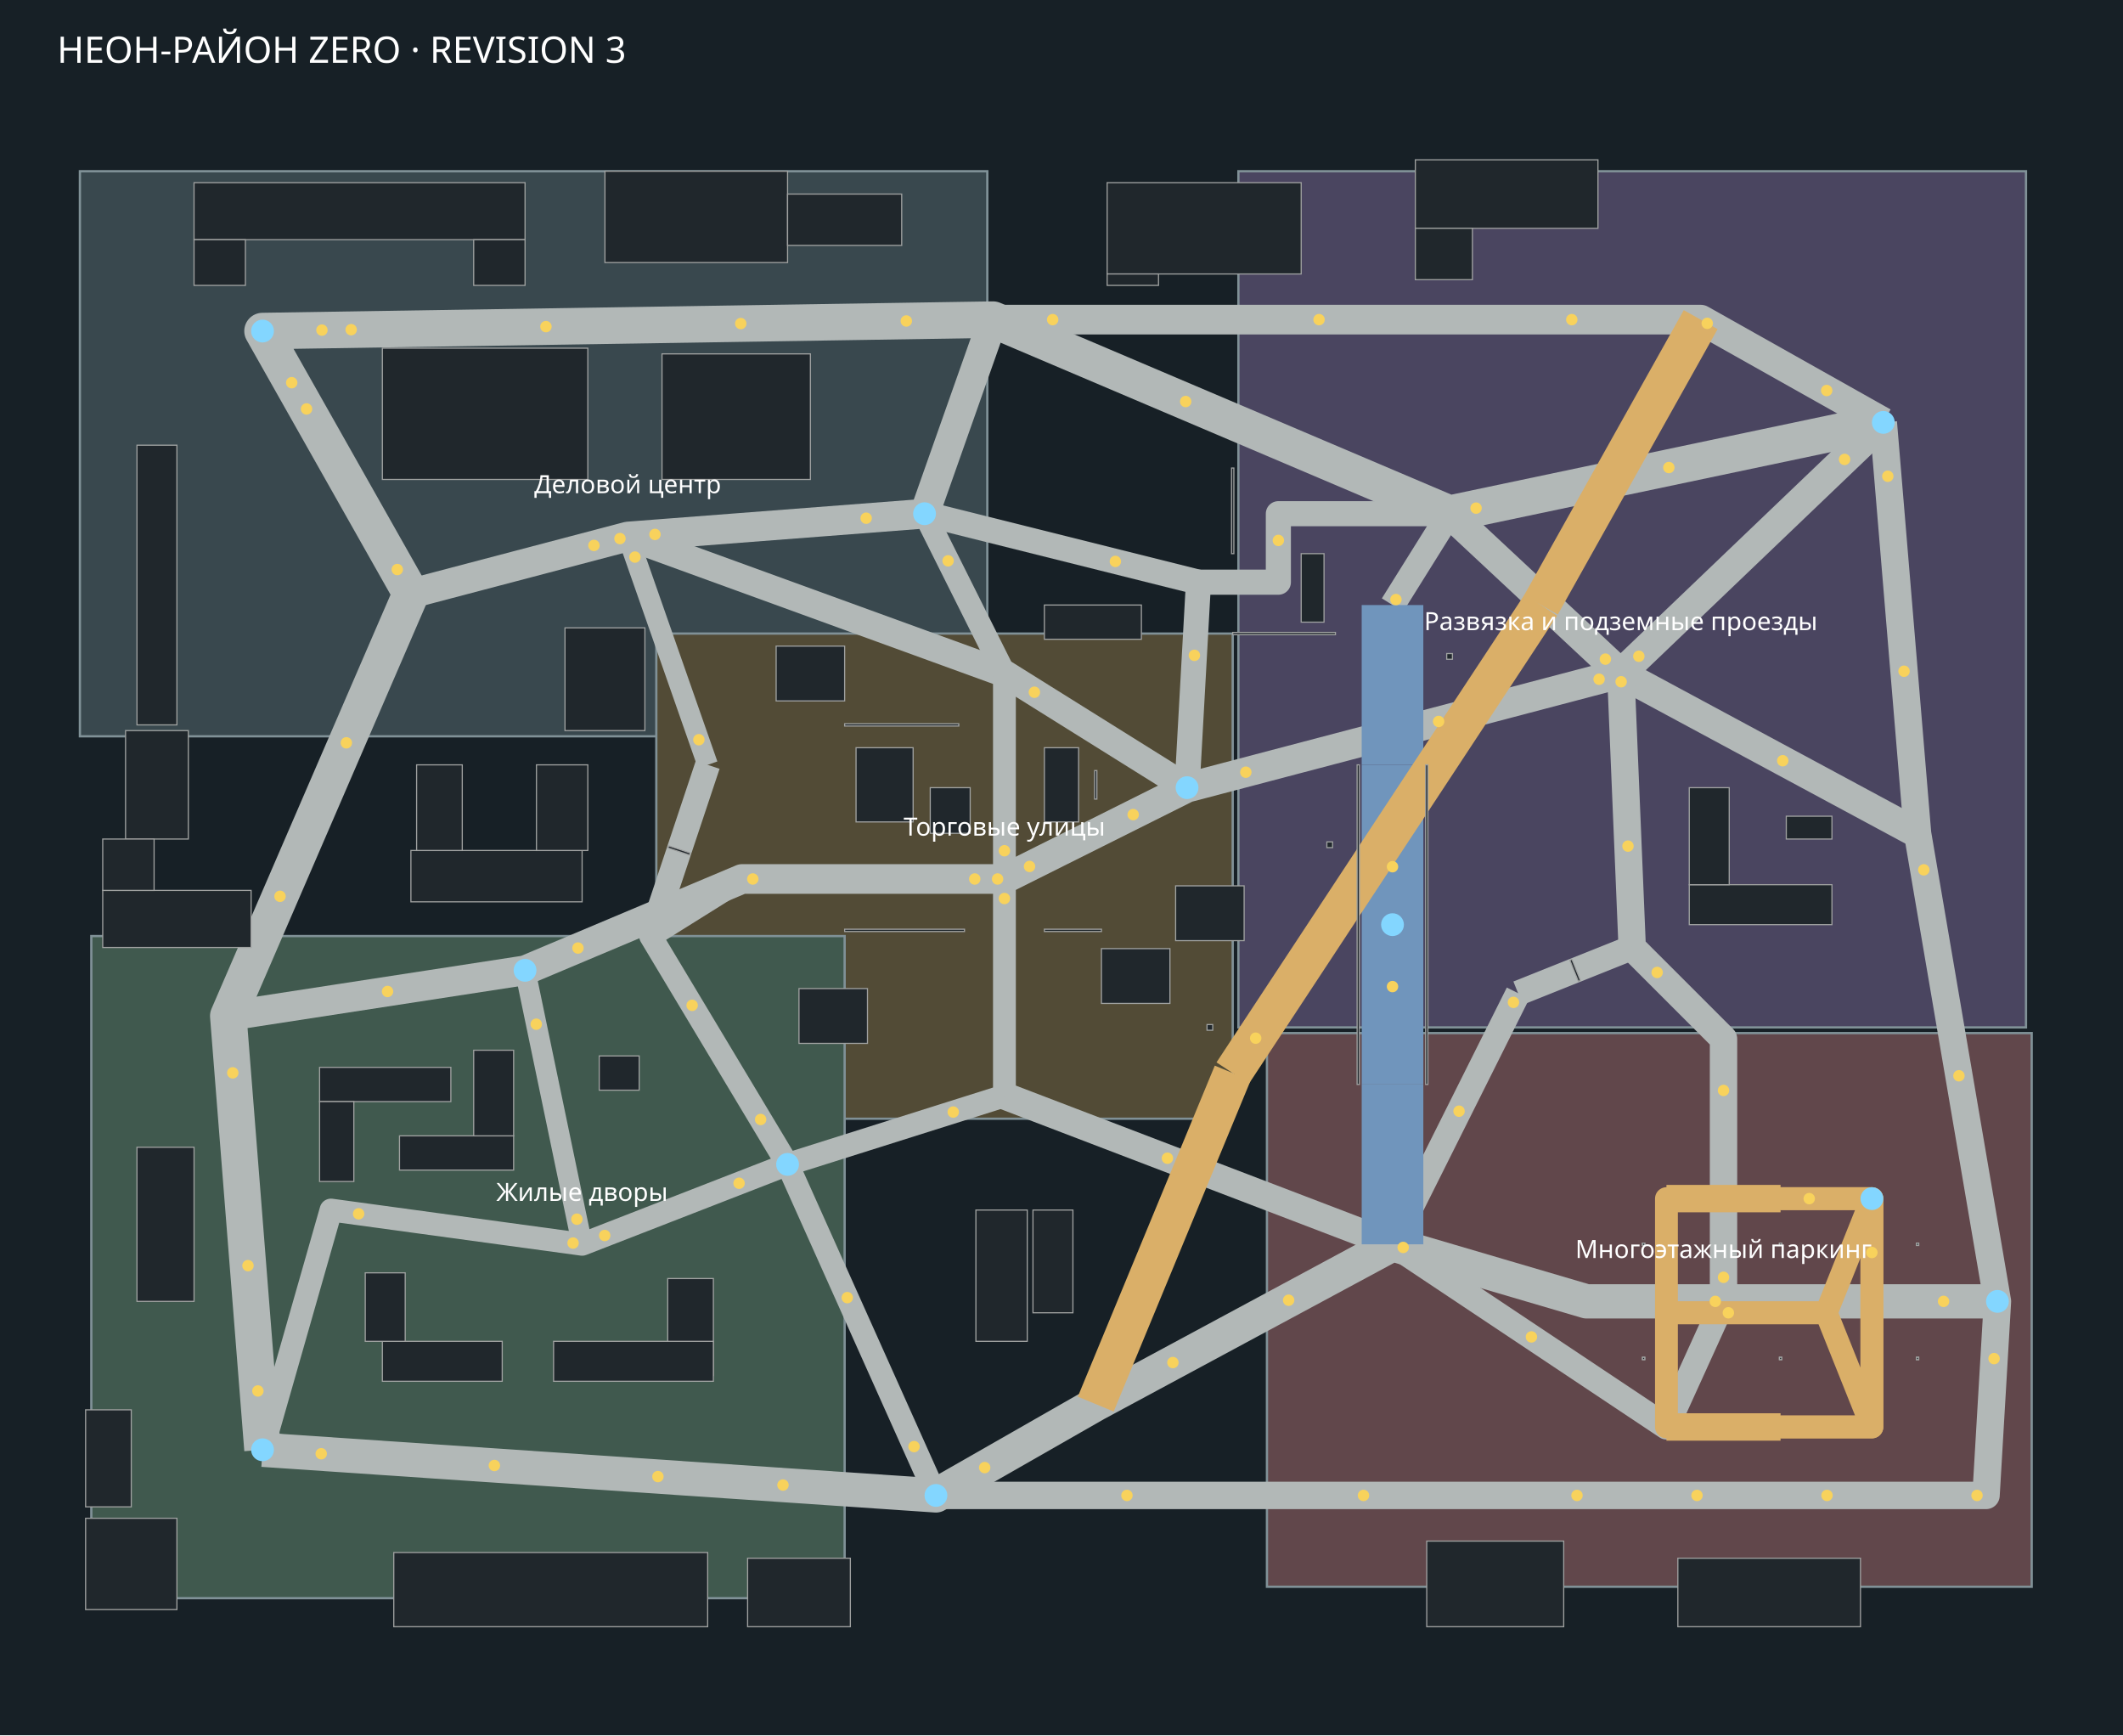
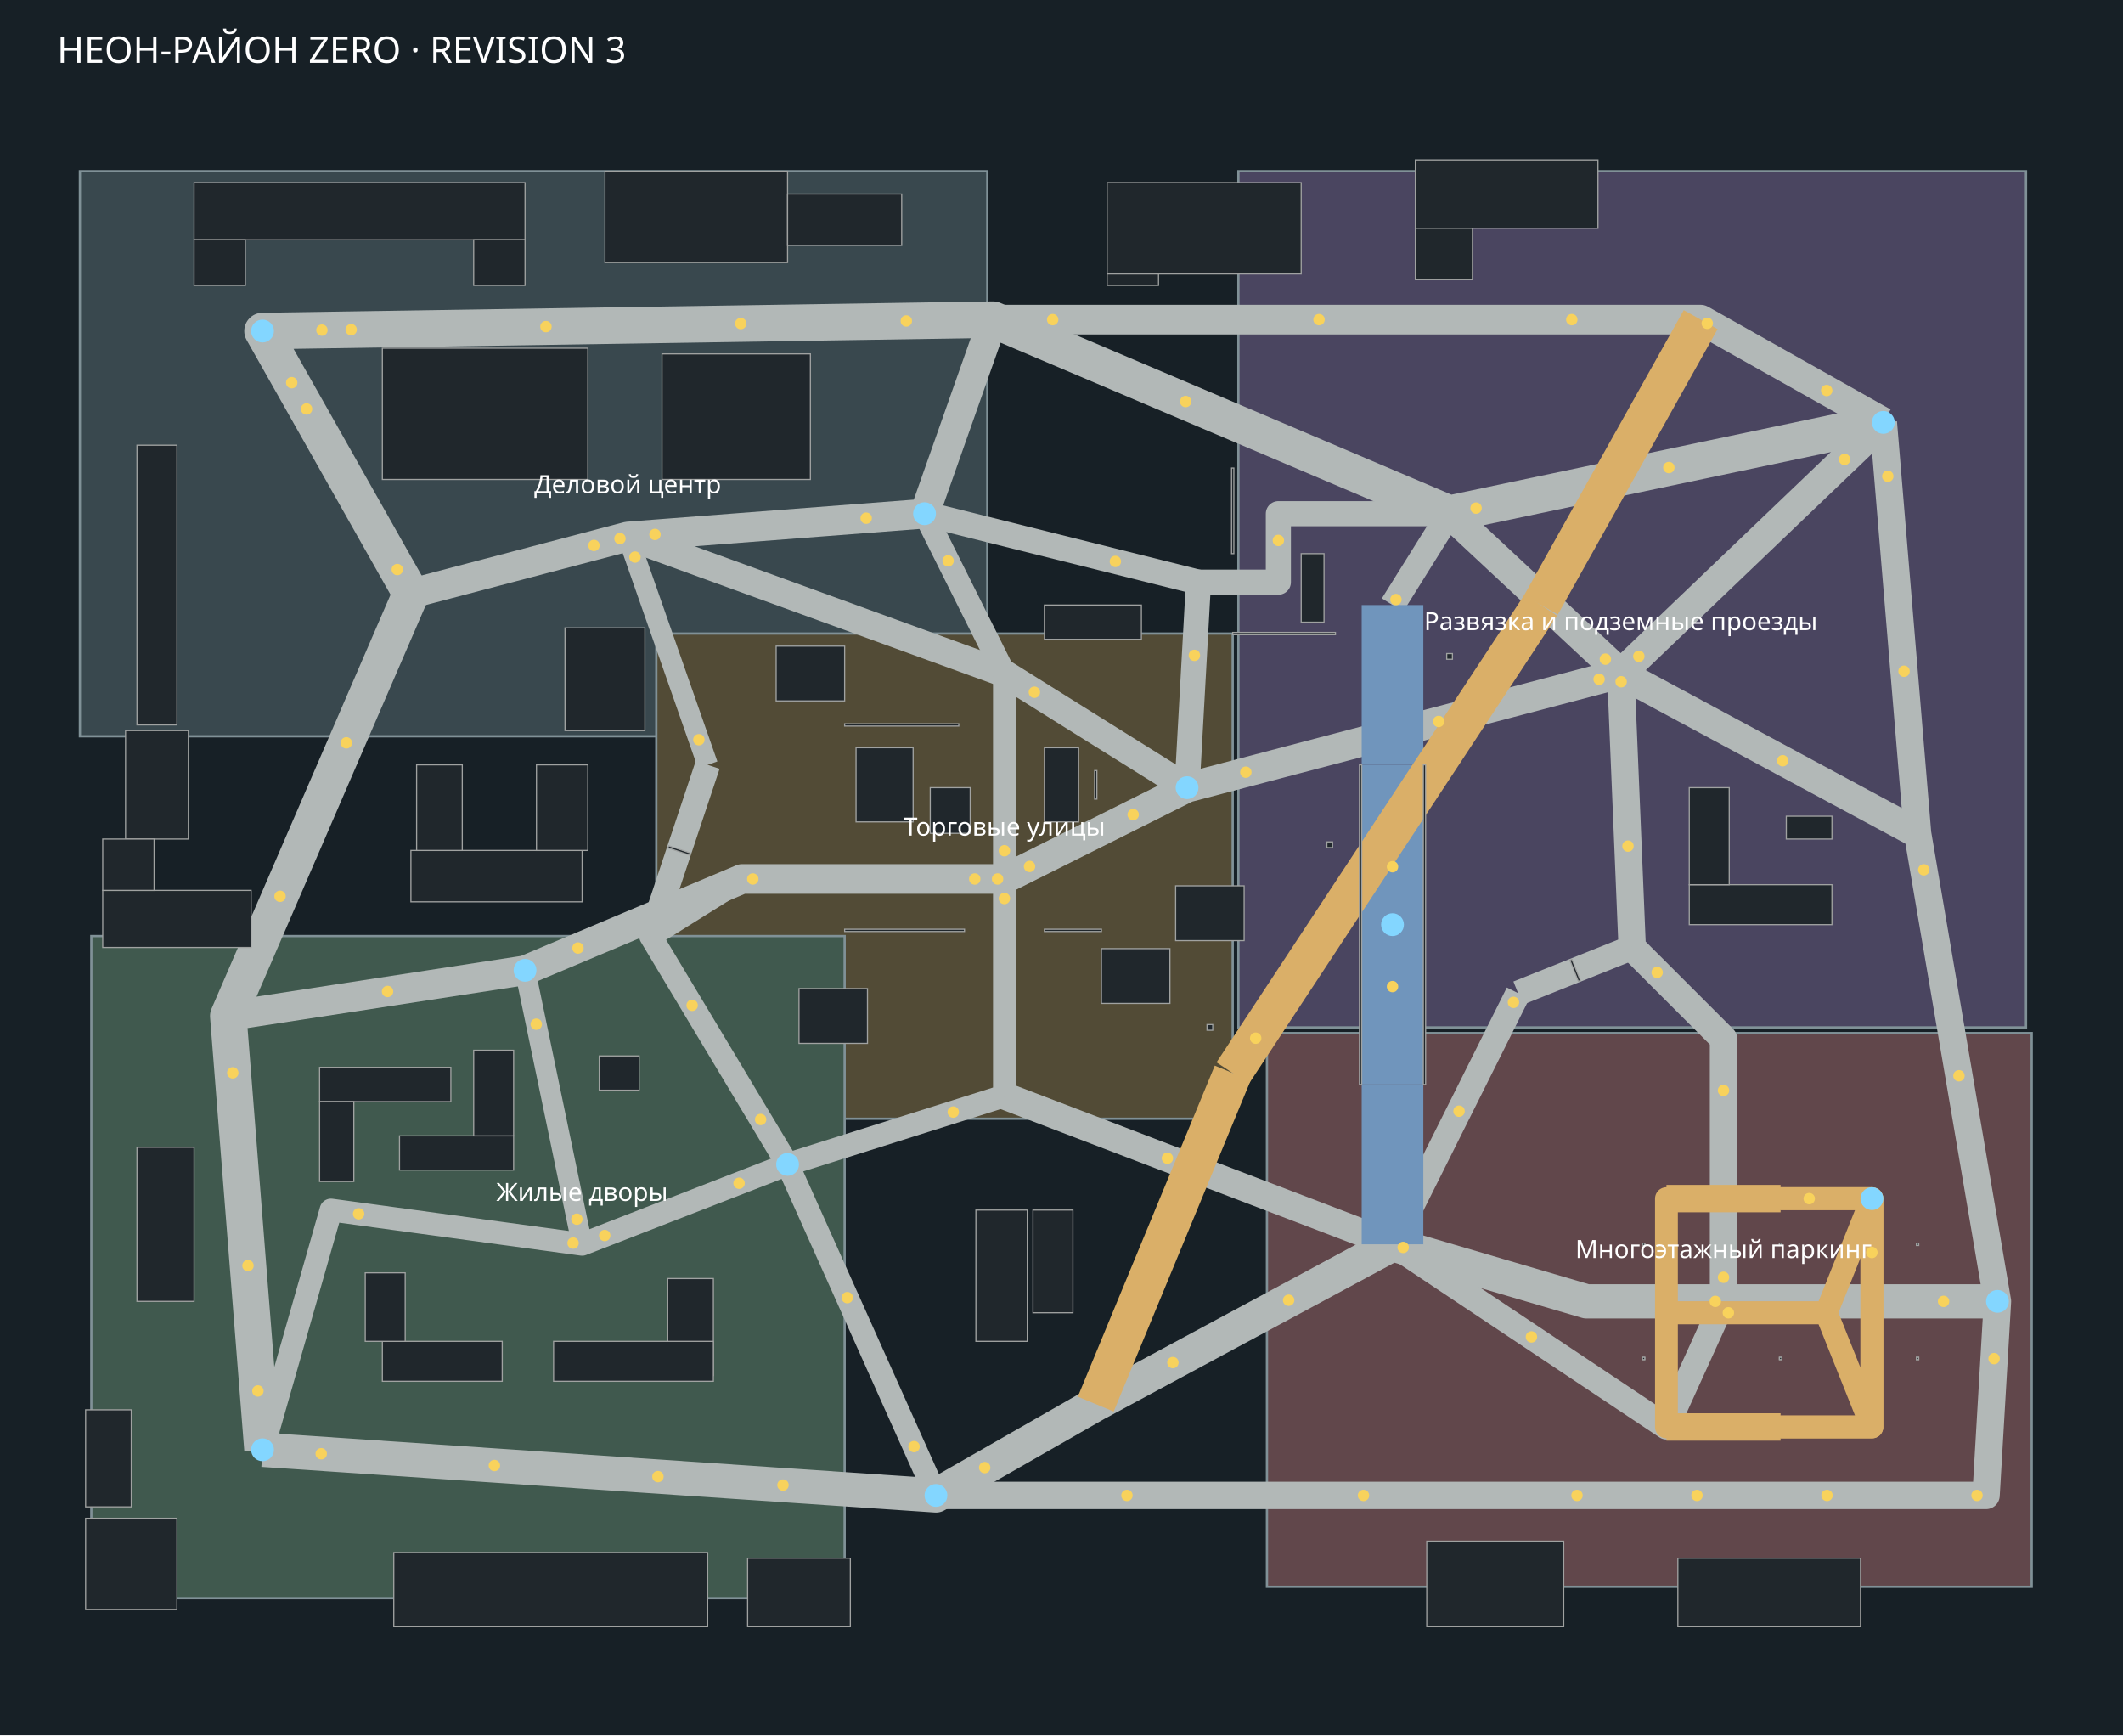
<svg xmlns="http://www.w3.org/2000/svg" viewBox="-30 -90 1860 1520">
  <rect x="-30" y="-90" width="1860" height="1520" fill="#172026" />
  <text x="20" y="-35" fill="white" font-size="32" font-family="sans-serif">НЕОН-РАЙОН ZERO · REVISION 3</text>
  <g transform="translate(0 1400) scale(1 -1)">
    <polygon points="40.0,845.0 835.0,845.0 835.0,1340.0 40.0,1340.0" fill="#39484e" stroke="#809197" stroke-width="2" />
    <polygon points="545.0,510.0 1050.0,510.0 1050.0,935.0 545.0,935.0" fill="#524b36" stroke="#809197" stroke-width="2" />
    <polygon points="50.0,90.0 710.0,90.0 710.0,670.0 50.0,670.0" fill="#40594e" stroke="#809197" stroke-width="2" />
    <polygon points="1055.0,590.0 1745.0,590.0 1745.0,1340.0 1055.0,1340.0" fill="#4a4560" stroke="#809197" stroke-width="2" />
    <polygon points="1080.0,100.0 1750.0,100.0 1750.0,585.0 1080.0,585.0" fill="#61474b" stroke="#809197" stroke-width="2" />
    <polyline points="200,220 790,180 930,260 1190,400 1360,350 1480,350 1600,350 1720,350" stroke="#b2b8b7" stroke-width="30" fill="none" stroke-linejoin="round" />
    <polyline points="790,180 1710,180 1720,350 1650,760 1620,1120" stroke="#b2b8b7" stroke-width="24" fill="none" stroke-linejoin="round" />
    <polyline points="200,220 170,600 330,970 200,1200 840,1210 1240,1040 1620,1120" stroke="#b2b8b7" stroke-width="32" fill="none" stroke-linejoin="round" />
    <polyline points="170,600 430,640 620,720 750,720 850,720 1010,800 1390,900 1650,760" stroke="#b2b8b7" stroke-width="26" fill="none" stroke-linejoin="round" />
    <polyline points="330,970 520,1020 780,1040 840,1210" stroke="#b2b8b7" stroke-width="26" fill="none" stroke-linejoin="round" />
    <polyline points="520,1020 850,900 1010,800" stroke="#b2b8b7" stroke-width="24" fill="none" stroke-linejoin="round" />
    <polyline points="850,720 850,900 780,1040" stroke="#b2b8b7" stroke-width="20" fill="none" stroke-linejoin="round" />
    <polyline points="620,720 540,670 660,470 850,530 850,720" stroke="#b2b8b7" stroke-width="20" fill="none" stroke-linejoin="round" />
    <polyline points="200,220 260,430 480,400 660,470 790,180" stroke="#b2b8b7" stroke-width="20" fill="none" stroke-linejoin="round" />
    <polyline points="480,400 430,640" stroke="#b2b8b7" stroke-width="18" fill="none" stroke-linejoin="round" />
    <polyline points="1010,800 1020,980 1090,980 1090,1040 1240,1040 1190,960" stroke="#b2b8b7" stroke-width="22" fill="none" stroke-linejoin="round" />
    <polyline points="1020,980 780,1040" stroke="#b2b8b7" stroke-width="22" fill="none" stroke-linejoin="round" />
    <polyline points="1240,1040 1390,900 1620,1120" stroke="#b2b8b7" stroke-width="26" fill="none" stroke-linejoin="round" />
    <polyline points="1480,350 1480,580 1400,660 1390,900" stroke="#b2b8b7" stroke-width="24" fill="none" stroke-linejoin="round" />
    <polyline points="1190,400 850,530" stroke="#b2b8b7" stroke-width="24" fill="none" stroke-linejoin="round" />
    <polyline points="1190,400 1430,240 1480,350" stroke="#b2b8b7" stroke-width="22" fill="none" stroke-linejoin="round" />
    <polyline points="1530,240 1610,240 1610,440 1430,440 1430,340 1570,340 1610,240" stroke="#daaf68" stroke-width="20" fill="none" stroke-linejoin="round" />
    <polyline points="1530,440 1610,440 1610,240 1430,240 1430,340 1570,340 1610,440" stroke="#daaf68" stroke-width="20" fill="none" stroke-linejoin="round" />
    <polyline points="1620,1120 1460,1210 840,1210" stroke="#b2b8b7" stroke-width="26" fill="none" stroke-linejoin="round" />
    <polyline points="540,670 620,720" stroke="#b2b8b7" stroke-width="18" fill="none" stroke-linejoin="round" />
    <polyline points="590,820 520,1020" stroke="#b2b8b7" stroke-width="18" fill="none" stroke-linejoin="round" />
    <polyline points="1300,620 1190,400" stroke="#b2b8b7" stroke-width="22" fill="none" stroke-linejoin="round" />
    <polyline points="1400,660 1480,580" stroke="#b2b8b7" stroke-width="22" fill="none" stroke-linejoin="round" />
    <polyline points="1190,960 1190,820" stroke="#7095bc" stroke-width="54" fill="none" stroke-linejoin="round" />
    <polyline points="1190,820 1190,680 1190,540" stroke="#7095bc" stroke-width="54" fill="none" stroke-linejoin="round" />
    <polyline points="1190,540 1190,400" stroke="#7095bc" stroke-width="54" fill="none" stroke-linejoin="round" />
    <polyline points="1430,240 1530,240" stroke="#daaf68" stroke-width="24" fill="none" stroke-linejoin="round" />
    <polyline points="1430,440 1530,440" stroke="#daaf68" stroke-width="24" fill="none" stroke-linejoin="round" />
    <polyline points="930,260 1050,550" stroke="#daaf68" stroke-width="34" fill="none" stroke-linejoin="round" />
    <polyline points="1050,550 1320,960" stroke="#daaf68" stroke-width="34" fill="none" stroke-linejoin="round" />
    <polyline points="1320,960 1460,1210" stroke="#daaf68" stroke-width="34" fill="none" stroke-linejoin="round" />
    <polyline points="540,670 590,820" stroke="#b2b8b7" stroke-width="22" fill="none" stroke-linejoin="round" />
    <polyline points="1300,620 1400,660" stroke="#b2b8b7" stroke-width="22" fill="none" stroke-linejoin="round" />
    <rect x="564.0" y="735.0" width="2.0" height="20.0" fill="#20272c" stroke="#a0a2a1" transform="rotate(71.56505 565.0 745.0)" />
    <rect x="1349.0" y="630.0" width="2.0" height="20.0" fill="#20272c" stroke="#a0a2a1" transform="rotate(21.80141 1350.0 640.0)" />
    <rect x="350.0" y="1080.0" width="95.0" height="95.0" fill="#20272c" stroke="#a0a2a1" transform="rotate(0 397.5 1127.5)" />
    <rect x="305.0" y="1070.0" width="180.0" height="115.0" fill="#20272c" stroke="#a0a2a1" transform="rotate(0 395.0 1127.5)" />
    <rect x="560.0" y="1090.0" width="90.0" height="75.0" fill="#20272c" stroke="#a0a2a1" transform="rotate(0 605.0 1127.5)" />
    <rect x="550.0" y="1070.0" width="130.0" height="110.0" fill="#20272c" stroke="#a0a2a1" transform="rotate(0 615.0 1125.0)" />
    <rect x="80.0" y="755.0" width="55.0" height="95.0" fill="#20272c" stroke="#a0a2a1" transform="rotate(0 107.5 802.5)" />
    <rect x="465.0" y="850.0" width="70.0" height="90.0" fill="#20272c" stroke="#a0a2a1" transform="rotate(0 500.0 895.0)" />
    <rect x="90.0" y="855.0" width="35.0" height="245.0" fill="#20272c" stroke="#a0a2a1" transform="rotate(0 107.5 977.5)" />
    <rect x="305.0" y="280.0" width="105.0" height="35.0" fill="#20272c" stroke="#a0a2a1" transform="rotate(0 357.5 297.5)" />
    <rect x="290.0" y="315.0" width="35.0" height="60.0" fill="#20272c" stroke="#a0a2a1" transform="rotate(0 307.5 345.0)" />
    <rect x="555.0" y="285.0" width="40.0" height="85.0" fill="#20272c" stroke="#a0a2a1" transform="rotate(0 575.0 327.5)" />
    <rect x="455.0" y="280.0" width="140.0" height="35.0" fill="#20272c" stroke="#a0a2a1" transform="rotate(0 525.0 297.5)" />
    <rect x="250.0" y="525.0" width="115.0" height="30.0" fill="#20272c" stroke="#a0a2a1" transform="rotate(0 307.5 540.0)" />
    <rect x="250.0" y="455.0" width="30.0" height="70.0" fill="#20272c" stroke="#a0a2a1" transform="rotate(0 265.0 490.0)" />
    <rect x="90.0" y="350.0" width="50.0" height="135.0" fill="#20272c" stroke="#a0a2a1" transform="rotate(0 115.0 417.5)" />
    <rect x="495.0" y="535.0" width="35.0" height="30.0" fill="#20272c" stroke="#a0a2a1" transform="rotate(0 512.5 550.0)" />
    <rect x="140.0" y="1280.0" width="290.0" height="50.0" fill="#20272c" stroke="#a0a2a1" transform="rotate(0 285.0 1305.0)" />
    <rect x="140.0" y="1240.0" width="45.0" height="40.0" fill="#20272c" stroke="#a0a2a1" transform="rotate(0 162.5 1260.0)" />
    <rect x="385.0" y="1240.0" width="45.0" height="40.0" fill="#20272c" stroke="#a0a2a1" transform="rotate(0 407.5 1260.0)" />
    <rect x="500.0" y="1260.0" width="160.0" height="80.0" fill="#20272c" stroke="#a0a2a1" transform="rotate(0 580.0 1300.0)" />
    <rect x="660.0" y="1275.0" width="100.0" height="45.0" fill="#20272c" stroke="#a0a2a1" transform="rotate(0 710.0 1297.5)" />
    <rect x="940.0" y="1250.0" width="170.0" height="80.0" fill="#20272c" stroke="#a0a2a1" transform="rotate(0 1025.0 1290.0)" />
    <rect x="940.0" y="1240.0" width="45.0" height="10.0" fill="#20272c" stroke="#a0a2a1" transform="rotate(0 962.5 1245.0)" />
    <rect x="1210.0" y="1290.0" width="160.0" height="60.0" fill="#20272c" stroke="#a0a2a1" transform="rotate(0 1290.0 1320.0)" />
    <rect x="1210.0" y="1245.0" width="50.0" height="45.0" fill="#20272c" stroke="#a0a2a1" transform="rotate(0 1235.0 1267.5)" />
    <rect x="60.0" y="660.0" width="130.0" height="50.0" fill="#20272c" stroke="#a0a2a1" transform="rotate(0 125.0 685.0)" />
    <rect x="60.0" y="710.0" width="45.0" height="45.0" fill="#20272c" stroke="#a0a2a1" transform="rotate(0 82.5 732.5)" />
    <rect x="330.0" y="700.0" width="150.0" height="45.0" fill="#20272c" stroke="#a0a2a1" transform="rotate(0 405.0 722.5)" />
    <rect x="335.0" y="745.0" width="40.0" height="75.0" fill="#20272c" stroke="#a0a2a1" transform="rotate(0 355.0 782.5)" />
    <rect x="440.0" y="745.0" width="45.0" height="75.0" fill="#20272c" stroke="#a0a2a1" transform="rotate(0 462.5 782.5)" />
    <rect x="885.0" y="930.0" width="85.0" height="30.0" fill="#20272c" stroke="#a0a2a1" transform="rotate(0 927.5 945.0)" />
    <rect x="1450.0" y="680.0" width="125.0" height="35.0" fill="#20272c" stroke="#a0a2a1" transform="rotate(0 1512.5 697.5)" />
    <rect x="1450.0" y="715.0" width="35.0" height="85.0" fill="#20272c" stroke="#a0a2a1" transform="rotate(0 1467.5 757.5)" />
    <rect x="1535.0" y="755.0" width="40.0" height="20.0" fill="#20272c" stroke="#a0a2a1" transform="rotate(0 1555.0 765.0)" />
    <rect x="320.0" y="465.0" width="100.0" height="30.0" fill="#20272c" stroke="#a0a2a1" transform="rotate(0 370.0 480.0)" />
    <rect x="385.0" y="495.0" width="35.0" height="75.0" fill="#20272c" stroke="#a0a2a1" transform="rotate(0 402.5 532.5)" />
    <rect x="825.0" y="315.0" width="45.0" height="115.0" fill="#20272c" stroke="#a0a2a1" transform="rotate(0 847.5 372.5)" />
    <rect x="875.0" y="340.0" width="35.0" height="90.0" fill="#20272c" stroke="#a0a2a1" transform="rotate(0 892.5 385.0)" />
    <rect x="45.0" y="80.0" width="80.0" height="80.0" fill="#20272c" stroke="#a0a2a1" transform="rotate(0 85.0 120.0)" />
    <rect x="45.0" y="170.0" width="40.0" height="85.0" fill="#20272c" stroke="#a0a2a1" transform="rotate(0 65.0 212.5)" />
    <rect x="315.0" y="65.0" width="275.0" height="65.0" fill="#20272c" stroke="#a0a2a1" transform="rotate(0 452.5 97.5)" />
    <rect x="625.0" y="65.0" width="90.0" height="60.0" fill="#20272c" stroke="#a0a2a1" transform="rotate(0 670.0 95.0)" />
    <rect x="1220.0" y="65.0" width="120.0" height="75.0" fill="#20272c" stroke="#a0a2a1" transform="rotate(0 1280.0 102.5)" />
    <rect x="1440.0" y="65.0" width="160.0" height="60.0" fill="#20272c" stroke="#a0a2a1" transform="rotate(0 1520.0 95.0)" />
    <rect x="710.0" y="674.0" width="105.0" height="2.0" fill="#20272c" stroke="#a0a2a1" transform="rotate(0.0 762.5 675.0)" />
    <rect x="885.0" y="674.0" width="50.0" height="2.0" fill="#20272c" stroke="#a0a2a1" transform="rotate(0.0 910.0 675.0)" />
    <rect x="710.0" y="854.0" width="100.0" height="2.0" fill="#20272c" stroke="#a0a2a1" transform="rotate(0.0 760.0 855.0)" />
    <rect x="917.5" y="801.5" width="25.0" height="2.0" fill="#20272c" stroke="#a0a2a1" transform="rotate(90.0 930.0 802.5)" />
    <rect x="720.0" y="770.0" width="50.0" height="65.0" fill="#20272c" stroke="#a0a2a1" transform="rotate(0 745.0 802.5)" />
    <rect x="885.0" y="770.0" width="30.0" height="65.0" fill="#20272c" stroke="#a0a2a1" transform="rotate(0 900.0 802.5)" />
    <rect x="785.0" y="760.0" width="35.0" height="40.0" fill="#20272c" stroke="#a0a2a1" transform="rotate(0 802.5 780.0)" />
    <rect x="670.0" y="576.0" width="60.0" height="48.0" fill="#20272c" stroke="#a0a2a1" transform="rotate(0 700.0 600.0)" />
    <rect x="935.0" y="611.0" width="60.0" height="48.0" fill="#20272c" stroke="#a0a2a1" transform="rotate(0 965.0 635.0)" />
    <rect x="1000.0" y="666.0" width="60.0" height="48.0" fill="#20272c" stroke="#a0a2a1" transform="rotate(0 1030.0 690.0)" />
    <rect x="650.0" y="876.0" width="60.0" height="48.0" fill="#20272c" stroke="#a0a2a1" transform="rotate(0 680.0 900.0)" />
    <rect x="1012.5" y="1041.5" width="75.0" height="2.0" fill="#20272c" stroke="#a0a2a1" transform="rotate(90.0 1050.0 1042.5)" />
    <rect x="1050.0" y="934.0" width="90.0" height="2.0" fill="#20272c" stroke="#a0a2a1" transform="rotate(0.0 1095.0 935.0)" />
    <rect x="1110.0" y="945.0" width="20.0" height="60.0" fill="#20272c" stroke="#a0a2a1" transform="rotate(0 1120.0 975.0)" />
-     <rect x="1020.0" y="679.0" width="280.0" height="2.0" fill="#20272c" stroke="#a0a2a1" transform="rotate(90.0 1160.0 680.0)" />
-     <rect x="1080.0" y="679.0" width="280.0" height="2.0" fill="#20272c" stroke="#a0a2a1" transform="rotate(90.0 1220.0 680.0)" />
+     <rect x="1022.0" y="679.0" width="280.0" height="2.0" fill="#20272c" stroke="#a0a2a1" transform="rotate(90.0 1162.0 680.0)" />
+     <rect x="1078.0" y="679.0" width="280.0" height="2.0" fill="#20272c" stroke="#a0a2a1" transform="rotate(90.0 1218.0 680.0)" />
    <rect x="1409.0" y="299.0" width="2.0" height="2.0" fill="#20272c" stroke="#a0a2a1" transform="rotate(0 1410.0 300.0)" />
    <rect x="1409.0" y="299.0" width="2.0" height="2.0" fill="#20272c" stroke="#a0a2a1" transform="rotate(0 1410.0 300.0)" />
    <rect x="1409.0" y="399.0" width="2.0" height="2.0" fill="#20272c" stroke="#a0a2a1" transform="rotate(0 1410.0 400.0)" />
    <rect x="1409.0" y="399.0" width="2.0" height="2.0" fill="#20272c" stroke="#a0a2a1" transform="rotate(0 1410.0 400.0)" />
    <rect x="1529.0" y="299.0" width="2.0" height="2.0" fill="#20272c" stroke="#a0a2a1" transform="rotate(0 1530.0 300.0)" />
    <rect x="1529.0" y="299.0" width="2.0" height="2.0" fill="#20272c" stroke="#a0a2a1" transform="rotate(0 1530.0 300.0)" />
    <rect x="1529.0" y="399.0" width="2.0" height="2.0" fill="#20272c" stroke="#a0a2a1" transform="rotate(0 1530.0 400.0)" />
    <rect x="1529.0" y="399.0" width="2.0" height="2.0" fill="#20272c" stroke="#a0a2a1" transform="rotate(0 1530.0 400.0)" />
    <rect x="1649.0" y="299.0" width="2.0" height="2.0" fill="#20272c" stroke="#a0a2a1" transform="rotate(0 1650.0 300.0)" />
    <rect x="1649.0" y="299.0" width="2.0" height="2.0" fill="#20272c" stroke="#a0a2a1" transform="rotate(0 1650.0 300.0)" />
    <rect x="1649.0" y="399.0" width="2.0" height="2.0" fill="#20272c" stroke="#a0a2a1" transform="rotate(0 1650.0 400.0)" />
    <rect x="1649.0" y="399.0" width="2.0" height="2.0" fill="#20272c" stroke="#a0a2a1" transform="rotate(0 1650.0 400.0)" />
    <rect x="1027.5" y="587.5" width="5.0" height="5.0" fill="#20272c" stroke="#a0a2a1" transform="rotate(0 1030.0 590.0)" />
    <rect x="1132.5" y="747.5" width="5.0" height="5.0" fill="#20272c" stroke="#a0a2a1" transform="rotate(0 1135.0 750.0)" />
    <rect x="1237.5" y="912.5" width="5.0" height="5.0" fill="#20272c" stroke="#a0a2a1" transform="rotate(0 1240.0 915.0)" />
    <circle cx="251.414" cy="216.514" r="5" fill="#f8d25c" />
    <circle cx="195.933" cy="271.511" r="5" fill="#f8d25c" />
    <circle cx="962.8" cy="776.4" r="5" fill="#f8d25c" />
    <circle cx="1061.511" cy="813.556" r="5" fill="#f8d25c" />
    <circle cx="1672.8" cy="350.0" r="5" fill="#f8d25c" />
    <circle cx="1717.05" cy="299.85" r="5" fill="#f8d25c" />
    <circle cx="617.52" cy="453.48" r="5" fill="#f8d25c" />
    <circle cx="636.4" cy="509.333" r="5" fill="#f8d25c" />
    <circle cx="800.65" cy="998.7" r="5" fill="#f8d25c" />
    <circle cx="728.867" cy="1036.067" r="5" fill="#f8d25c" />
    <circle cx="1190.0" cy="730.75" r="5" fill="#f8d25c" />
    <circle cx="1190.0" cy="625.75" r="5" fill="#f8d25c" />
    <circle cx="1610.0" cy="392.8" r="5" fill="#f8d25c" />
    <circle cx="1555.1" cy="440.0" r="5" fill="#f8d25c" />
    <circle cx="225.567" cy="1154.767" r="5" fill="#f8d25c" />
    <circle cx="252.053" cy="1200.813" r="5" fill="#f8d25c" />
    <circle cx="1586.075" cy="1087.55" r="5" fill="#f8d25c" />
    <circle cx="1570.4" cy="1147.9" r="5" fill="#f8d25c" />
    <circle cx="770.825" cy="222.775" r="5" fill="#f8d25c" />
    <circle cx="832.7" cy="204.4" r="5" fill="#f8d25c" />
    <circle cx="439.833" cy="592.8" r="5" fill="#f8d25c" />
    <circle cx="476.36" cy="659.52" r="5" fill="#f8d25c" />
    <circle cx="513.16" cy="1018.2" r="5" fill="#f8d25c" />
    <circle cx="526.3" cy="1002.0" r="5" fill="#f8d25c" />
    <circle cx="543.833" cy="1021.833" r="5" fill="#f8d25c" />
    <circle cx="490.36" cy="1012.2" r="5" fill="#f8d25c" />
    <circle cx="844.0" cy="720.0" r="5" fill="#f8d25c" />
    <circle cx="850.0" cy="702.9" r="5" fill="#f8d25c" />
    <circle cx="872.0" cy="731.0" r="5" fill="#f8d25c" />
    <circle cx="850.0" cy="744.75" r="5" fill="#f8d25c" />
    <circle cx="824.0" cy="720.0" r="5" fill="#f8d25c" />
    <circle cx="472.08" cy="401.08" r="5" fill="#f8d25c" />
    <circle cx="499.8" cy="407.7" r="5" fill="#f8d25c" />
    <circle cx="475.417" cy="422.0" r="5" fill="#f8d25c" />
    <circle cx="1390.3" cy="892.8" r="5" fill="#f8d25c" />
    <circle cx="1376.5" cy="912.6" r="5" fill="#f8d25c" />
    <circle cx="1371.0" cy="895.0" r="5" fill="#f8d25c" />
    <circle cx="1405.812" cy="915.125" r="5" fill="#f8d25c" />
    <circle cx="1472.8" cy="350.0" r="5" fill="#f8d25c" />
    <circle cx="1484.25" cy="340.0" r="5" fill="#f8d25c" />
    <circle cx="1480.0" cy="371.083" r="5" fill="#f8d25c" />
    <circle cx="1623.933" cy="1072.8" r="5" fill="#f8d25c" />
    <circle cx="277.653" cy="1201.213" r="5" fill="#f8d25c" />
    <circle cx="238.567" cy="1131.767" r="5" fill="#f8d25c" />
    <circle cx="1125.643" cy="1210.0" r="5" fill="#f8d25c" />
    <circle cx="1164.571" cy="180.0" r="5" fill="#f8d25c" />
    <circle cx="1655.46" cy="728.02" r="5" fill="#f8d25c" />
    <circle cx="273.467" cy="839.267" r="5" fill="#f8d25c" />
    <circle cx="173.933" cy="550.178" r="5" fill="#f8d25c" />
    <circle cx="992.8" cy="475.4" r="5" fill="#f8d25c" />
    <circle cx="1421.867" cy="638.133" r="5" fill="#f8d25c" />
    <circle cx="892.257" cy="1210.0" r="5" fill="#f8d25c" />
    <circle cx="1347.071" cy="1210.0" r="5" fill="#f8d25c" />
    <circle cx="1199.35" cy="397.25" r="5" fill="#f8d25c" />
    <circle cx="546.414" cy="196.514" r="5" fill="#f8d25c" />
    <circle cx="618.987" cy="1206.547" r="5" fill="#f8d25c" />
    <circle cx="1090.0" cy="1016.6" r="5" fill="#f8d25c" />
    <circle cx="1351.638" cy="180.0" r="5" fill="#f8d25c" />
    <circle cx="1570.686" cy="180.0" r="5" fill="#f8d25c" />
    <circle cx="997.6" cy="296.4" r="5" fill="#f8d25c" />
    <circle cx="1263.222" cy="1044.889" r="5" fill="#f8d25c" />
    <circle cx="1638.167" cy="902.0" r="5" fill="#f8d25c" />
    <circle cx="448.32" cy="1203.88" r="5" fill="#f8d25c" />
    <circle cx="1686.26" cy="547.62" r="5" fill="#f8d25c" />
    <circle cx="805.16" cy="515.84" r="5" fill="#f8d25c" />
    <circle cx="629.533" cy="720.0" r="5" fill="#f8d25c" />
    <circle cx="284.2" cy="426.7" r="5" fill="#f8d25c" />
    <circle cx="318.083" cy="991.083" r="5" fill="#f8d25c" />
    <circle cx="1432.111" cy="1080.444" r="5" fill="#f8d25c" />
    <circle cx="215.333" cy="704.833" r="5" fill="#f8d25c" />
    <circle cx="947.2" cy="998.2" r="5" fill="#f8d25c" />
    <circle cx="403.129" cy="206.229" r="5" fill="#f8d25c" />
    <circle cx="712.325" cy="353.275" r="5" fill="#f8d25c" />
    <circle cx="1311.714" cy="318.857" r="5" fill="#f8d25c" />
    <circle cx="1008.8" cy="1138.26" r="5" fill="#f8d25c" />
    <circle cx="876.24" cy="883.6" r="5" fill="#f8d25c" />
    <circle cx="1230.4" cy="858.0" r="5" fill="#f8d25c" />
    <circle cx="1531.886" cy="823.6" r="5" fill="#f8d25c" />
    <circle cx="1070.127" cy="580.564" r="5" fill="#f8d25c" />
    <circle cx="582.3" cy="842.0" r="5" fill="#f8d25c" />
    <circle cx="764.053" cy="1208.813" r="5" fill="#f8d25c" />
    <circle cx="309.533" cy="621.467" r="5" fill="#f8d25c" />
    <circle cx="1248.3" cy="516.6" r="5" fill="#f8d25c" />
    <circle cx="957.352" cy="180.0" r="5" fill="#f8d25c" />
    <circle cx="1702.114" cy="180.0" r="5" fill="#f8d25c" />
    <circle cx="1465.76" cy="1206.76" r="5" fill="#f8d25c" />
    <circle cx="1480.0" cy="534.767" r="5" fill="#f8d25c" />
    <circle cx="1396.3" cy="748.8" r="5" fill="#f8d25c" />
    <circle cx="576.4" cy="609.333" r="5" fill="#f8d25c" />
    <circle cx="1099.0" cy="351.0" r="5" fill="#f8d25c" />
    <circle cx="655.986" cy="189.086" r="5" fill="#f8d25c" />
    <circle cx="1016.44" cy="915.92" r="5" fill="#f8d25c" />
    <circle cx="187.267" cy="381.289" r="5" fill="#f8d25c" />
    <circle cx="1295.967" cy="611.933" r="5" fill="#f8d25c" />
    <circle cx="1193.0" cy="964.8" r="5" fill="#f8d25c" />
    <circle cx="1456.781" cy="180.0" r="5" fill="#f8d25c" />
    <circle cx="200.0" cy="220.0" r="10" fill="#83d6ff" />
    <circle cx="1010.0" cy="800.0" r="10" fill="#83d6ff" />
    <circle cx="1720.0" cy="350.0" r="10" fill="#83d6ff" />
    <circle cx="660.0" cy="470.0" r="10" fill="#83d6ff" />
    <circle cx="780.0" cy="1040.0" r="10" fill="#83d6ff" />
    <circle cx="1190.0" cy="680.0" r="10" fill="#83d6ff" />
    <circle cx="1610.0" cy="440.0" r="10" fill="#83d6ff" />
    <circle cx="200.0" cy="1200.0" r="10" fill="#83d6ff" />
    <circle cx="1620.0" cy="1120.0" r="10" fill="#83d6ff" />
    <circle cx="790.0" cy="180.0" r="10" fill="#83d6ff" />
    <circle cx="430.0" cy="640.0" r="10" fill="#83d6ff" />
  </g>
  <text x="520.0" y="342.0" fill="white" text-anchor="middle" font-size="22" font-family="sans-serif">Деловой центр</text>
  <text x="850.0" y="642.0" fill="white" text-anchor="middle" font-size="22" font-family="sans-serif">Торговые улицы</text>
  <text x="480.0" y="962.0" fill="white" text-anchor="middle" font-size="22" font-family="sans-serif">Жилые дворы</text>
  <text x="1390.0" y="462.0" fill="white" text-anchor="middle" font-size="22" font-family="sans-serif">Развязка и подземные проезды</text>
  <text x="1480.0" y="1012.0" fill="white" text-anchor="middle" font-size="22" font-family="sans-serif">Многоэтажный паркинг</text>
</svg>
